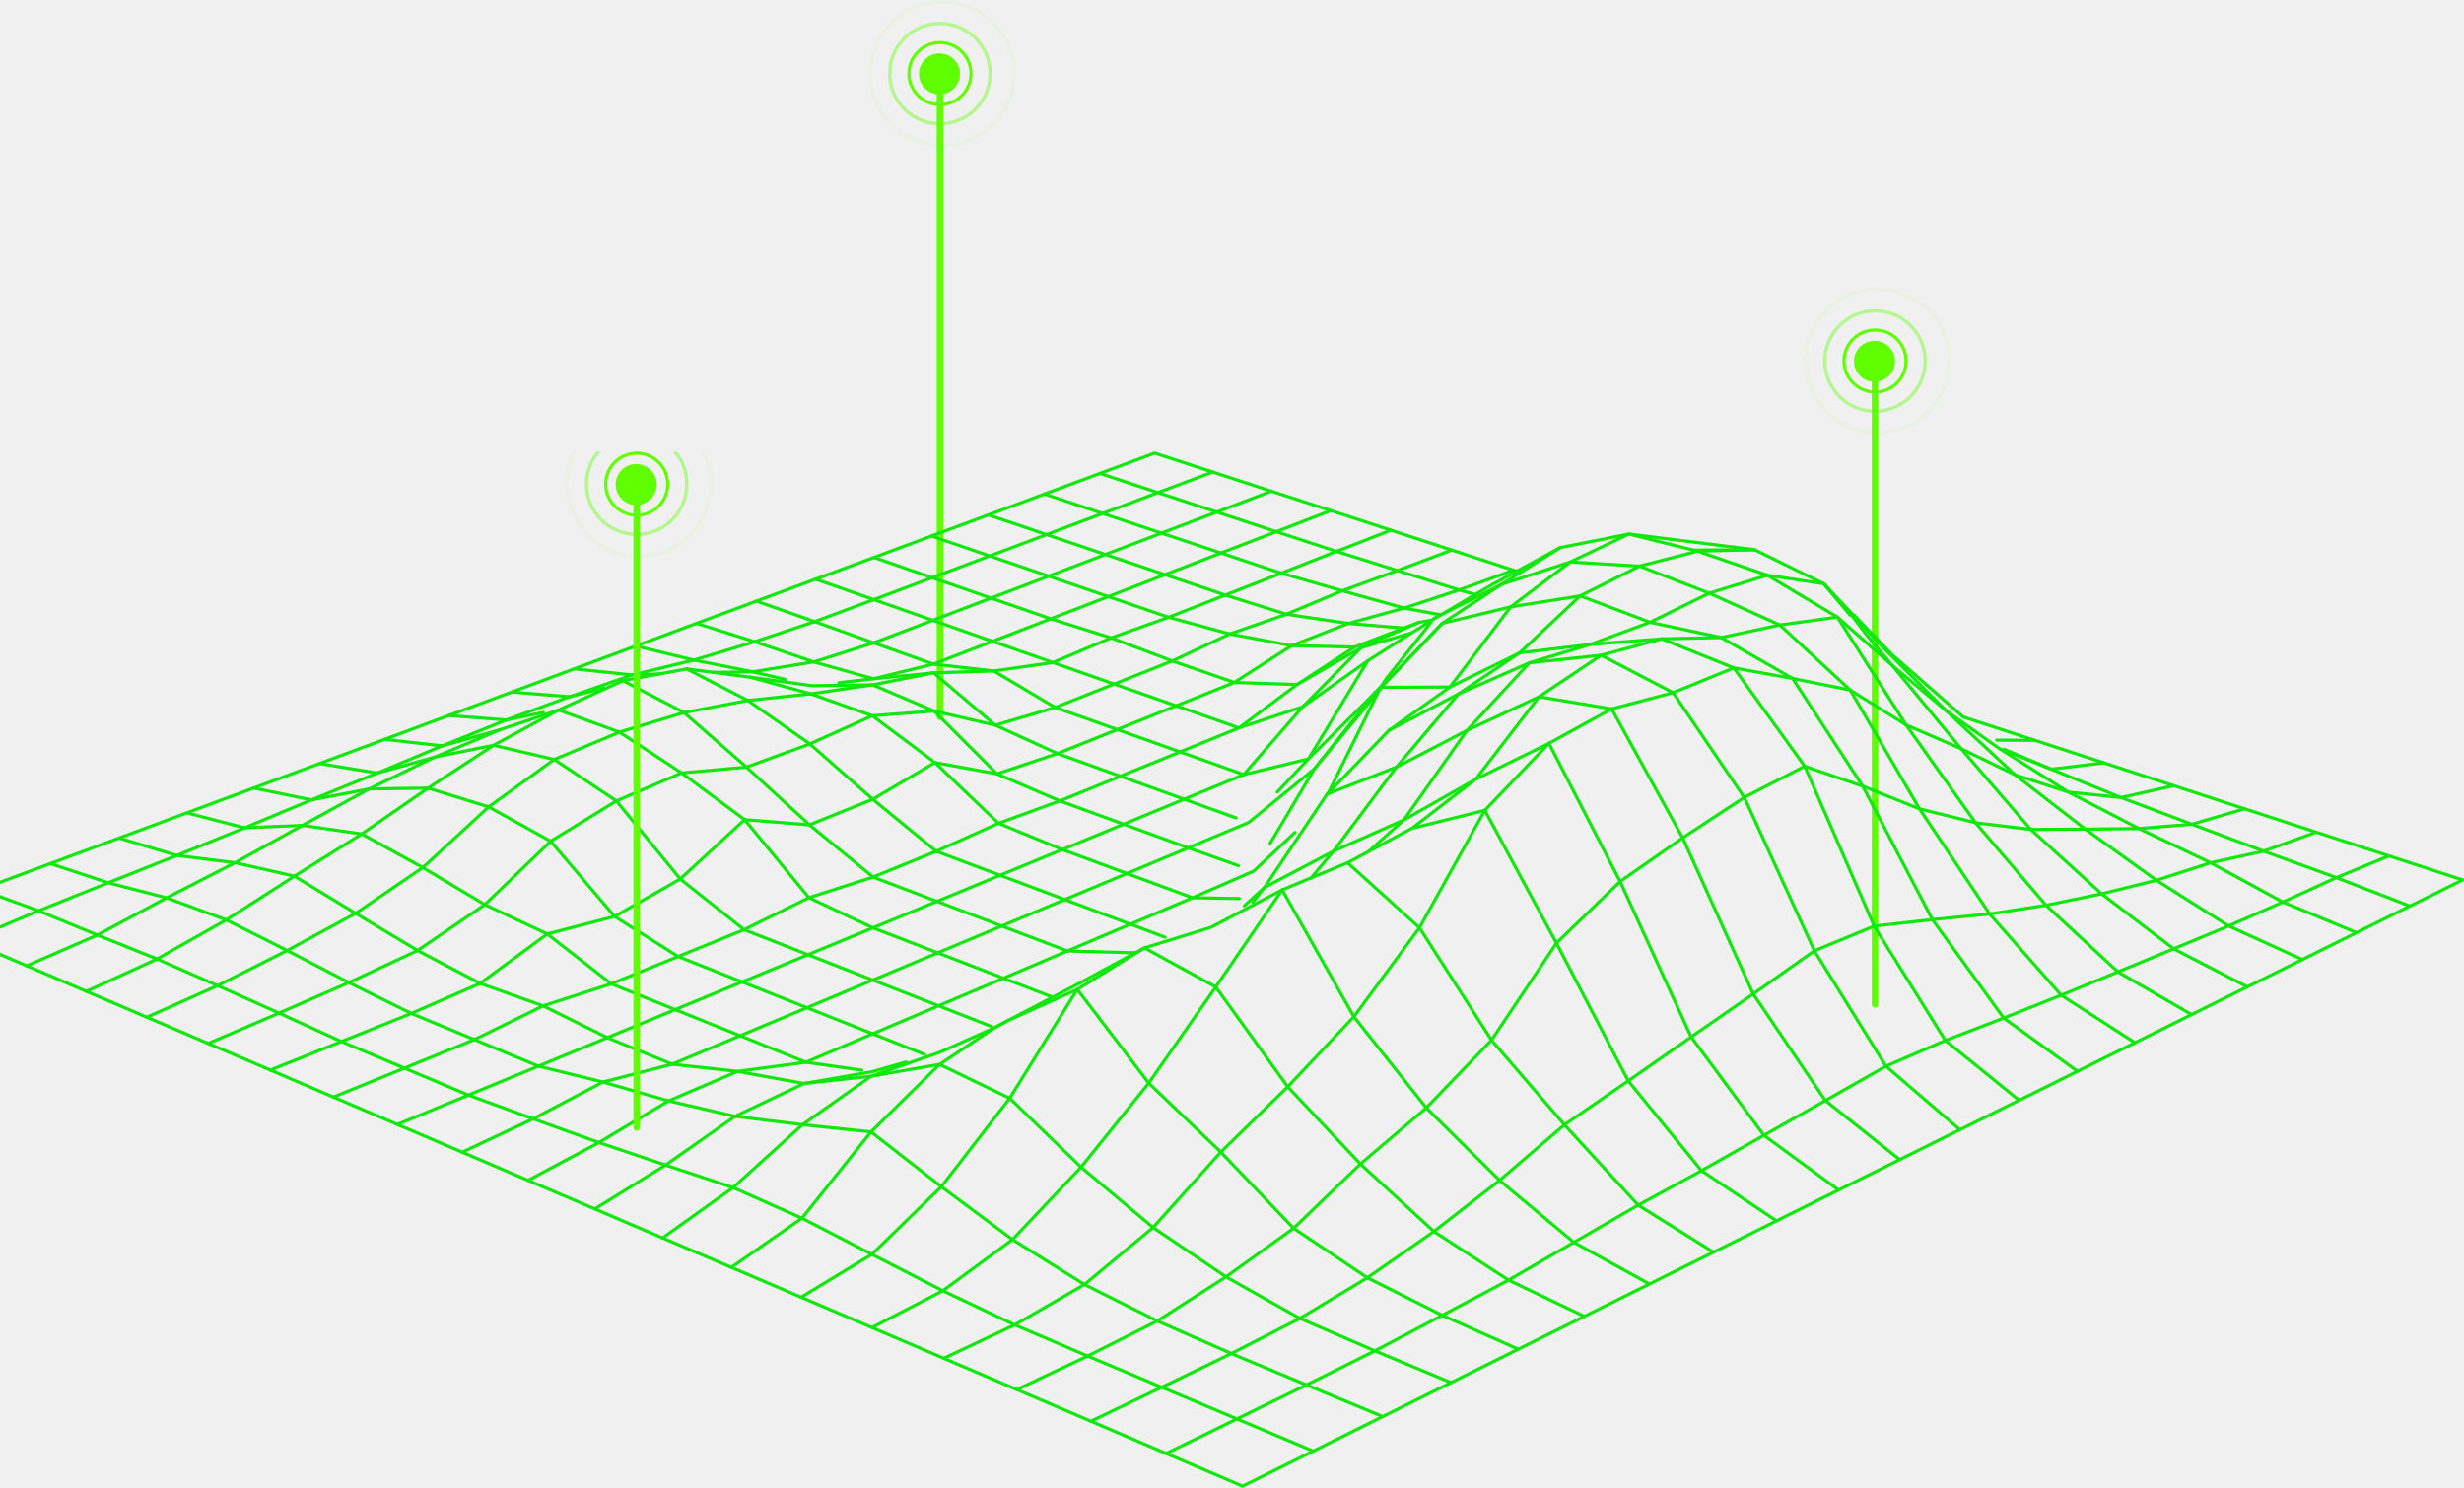
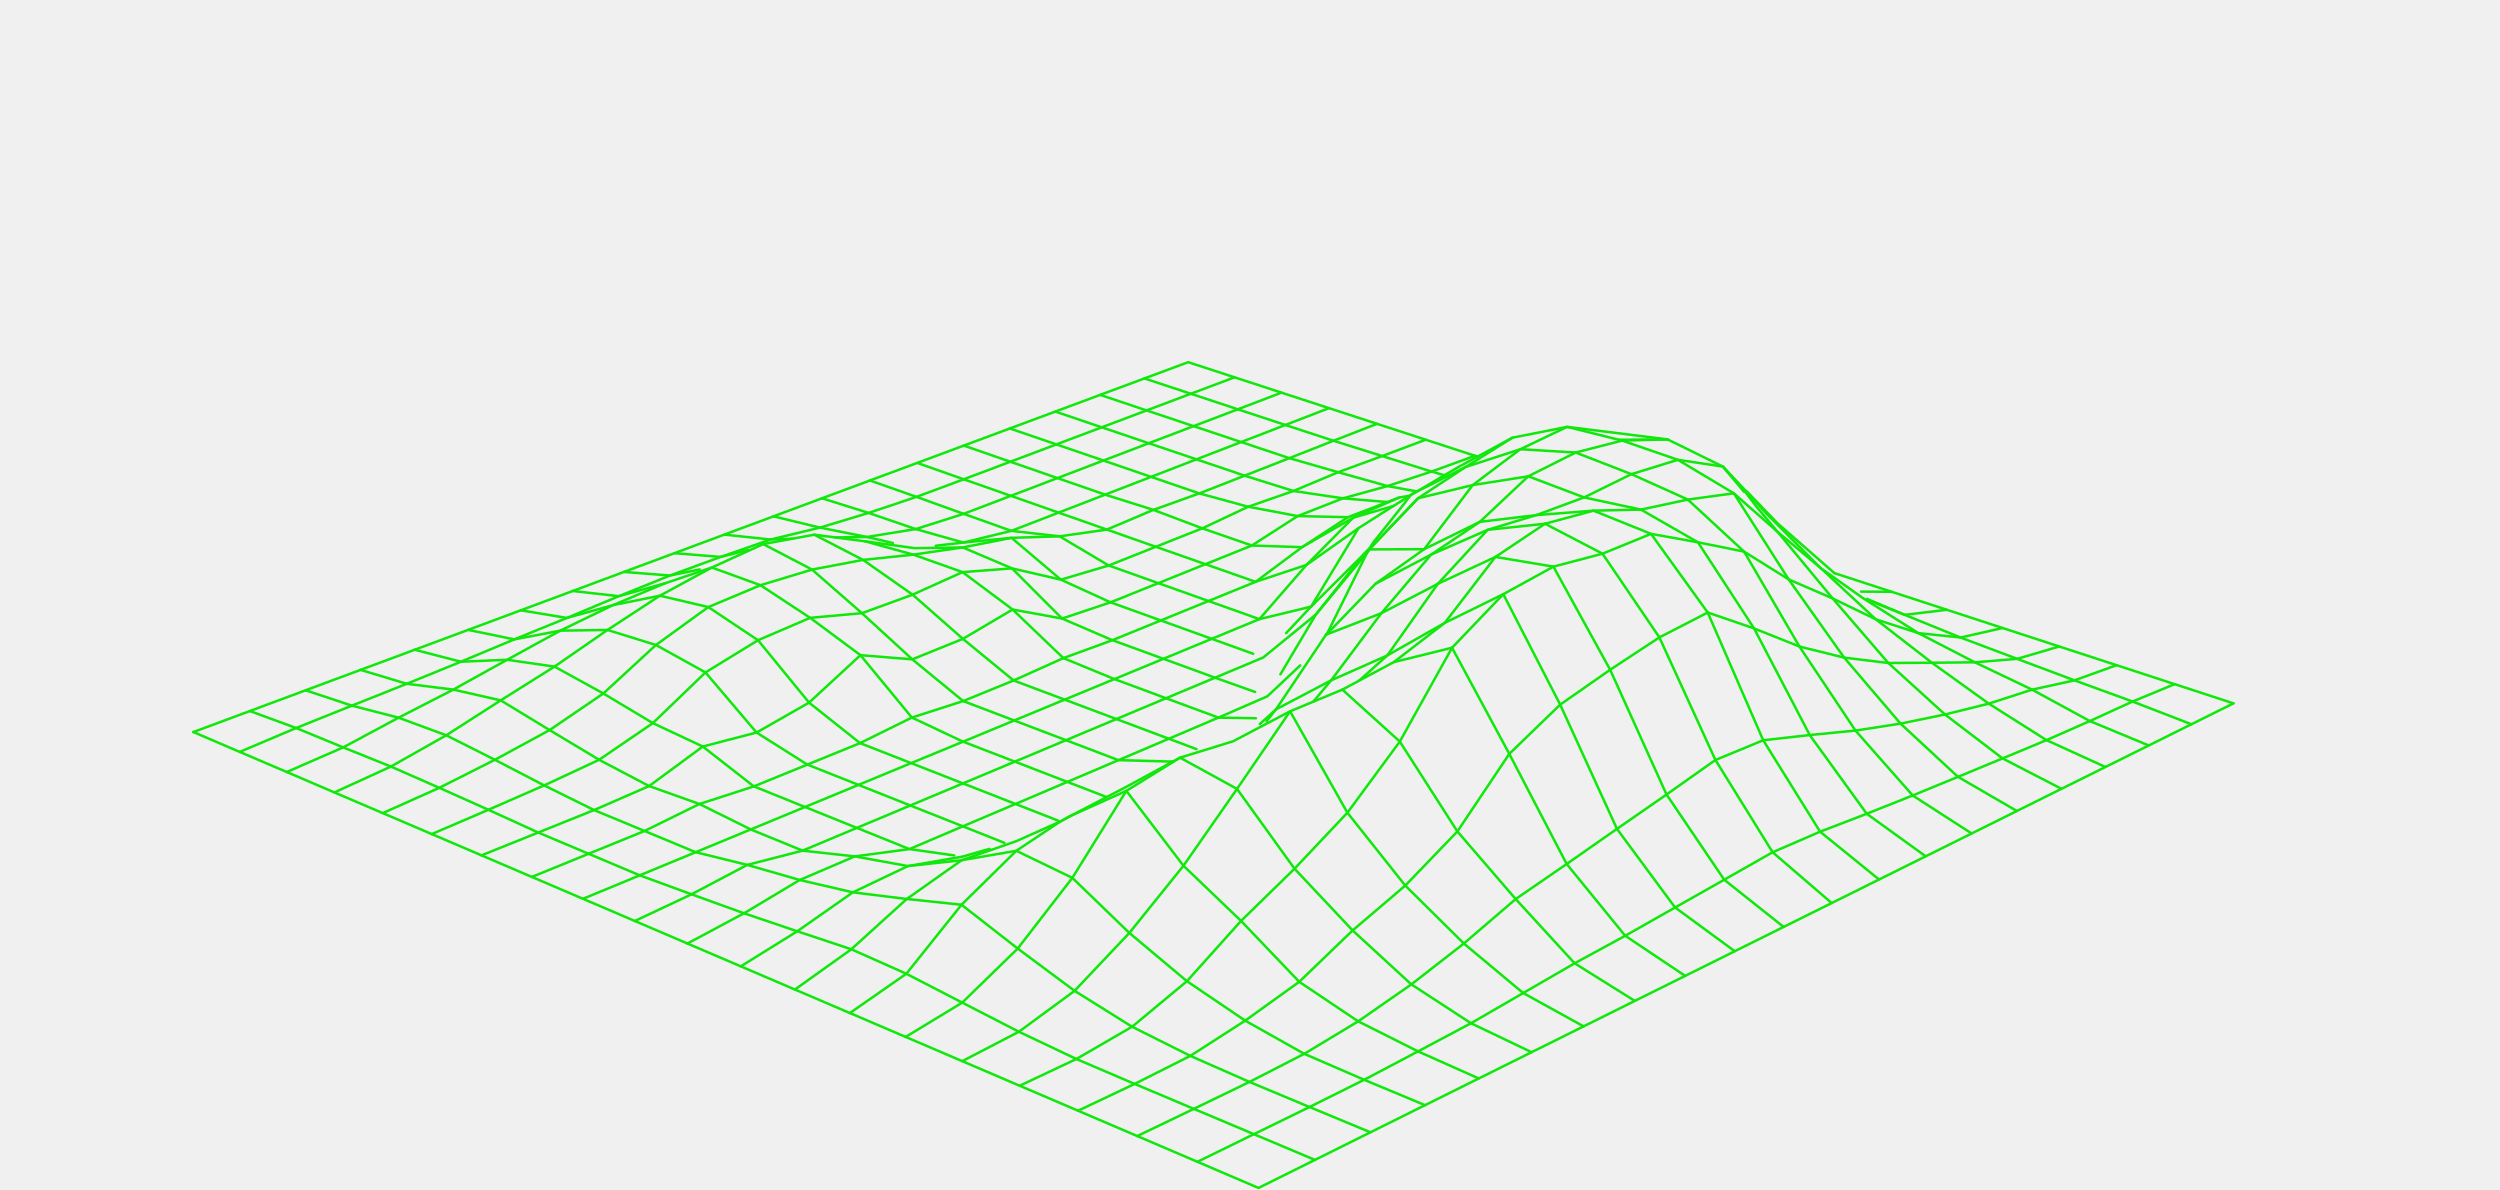
- <svg xmlns="http://www.w3.org/2000/svg" width="780" height="471" viewBox="0 0 780 471" fill="none">
-   <path d="M297.548 227L297.548 23.694" stroke="#5FFF00" stroke-width="2.056" stroke-linecap="round" stroke-linejoin="round" />
-   <circle cx="297.393" cy="23.41" r="5.497" transform="rotate(-180 297.393 23.41)" fill="#5FFF00" stroke="#5FFF00" stroke-width="2" />
-   <circle cx="297.547" cy="23.311" r="9.818" transform="rotate(90 297.547 23.3115)" stroke="#5FFF00" />
-   <circle opacity="0.4" cx="297.547" cy="23.311" r="15.893" transform="rotate(90 297.547 23.3114)" stroke="#5FFF00" stroke-width="1.08" />
-   <circle opacity="0.06" cx="298.312" cy="23.311" r="22.771" transform="rotate(90 298.312 23.3114)" stroke="#5FFF00" stroke-width="1.08" />
-   <path d="M593.548 318L593.548 114.694" stroke="#5FFF00" stroke-width="2.056" stroke-linecap="round" stroke-linejoin="round" />
-   <circle cx="593.393" cy="114.41" r="5.497" transform="rotate(-180 593.393 114.41)" fill="#5FFF00" stroke="#5FFF00" stroke-width="2" />
-   <circle cx="593.547" cy="114.311" r="9.818" transform="rotate(90 593.547 114.311)" stroke="#5FFF00" />
-   <circle opacity="0.4" cx="593.547" cy="114.311" r="15.893" transform="rotate(90 593.547 114.311)" stroke="#5FFF00" stroke-width="1.08" />
-   <circle opacity="0.06" cx="594.312" cy="114.311" r="22.771" transform="rotate(90 594.312 114.311)" stroke="#5FFF00" stroke-width="1.08" />
+ <svg xmlns="http://www.w3.org/2000/svg" width="780" height="371" viewBox="0 0 780 471" fill="none">
+   <defs>
+     <style>.line path {  stroke-dasharray: 215;  stroke-dashoffset: 215;  animation: draw 2s ease forwards; animation-delay: 1s;}@keyframes draw {from {stroke-dashoffset: 215;}to {stroke-dashoffset: 0;}}</style>
+     <style>.circle {  opacity:0; animation: pulse 2s infinite; animation-delay: 3s;}@keyframes pulse {0% {opacity: 0;} 50% {opacity: 1;} 100% {opacity: 0;}</style>
+   </defs>
+   <g class="line">
+     <path d="M297.548 227L297.548 23.694" stroke="#5FFF00" stroke-width="2.056" stroke-linecap="round" stroke-linejoin="round" />
+     <g class="circle">
+       <g>
+         <circle cx="297.393" cy="23.41" r="5.497" transform="rotate(-180 297.393 23.41)" fill="#5FFF00" stroke="#5FFF00" stroke-width="2" />
+       </g>
+       <g>
+         <circle cx="297.547" cy="23.311" r="9.818" transform="rotate(90 297.547 23.3115)" stroke="#5FFF00" />
+       </g>
+       <g>
+         <circle opacity="0.4" cx="297.547" cy="23.311" r="15.893" transform="rotate(90 297.547 23.3114)" stroke="#5FFF00" stroke-width="1.08" />
+       </g>
+       <g>
+         <circle opacity="0.06" cx="298.312" cy="23.311" r="22.771" transform="rotate(90 298.312 23.3114)" stroke="#5FFF00" stroke-width="1.08" />
+       </g>
+     </g>
+   </g>
+   <g class="line">
+     <path d="M593.548 318L593.548 114.694" stroke="#5FFF00" stroke-width="2.056" stroke-linecap="round" stroke-linejoin="round" />
+     <g class="circle">
+       <g>
+         <circle cx="593.393" cy="114.41" r="5.497" transform="rotate(-180 593.393 114.41)" fill="#5FFF00" stroke="#5FFF00" stroke-width="2" />
+       </g>
+       <g>
+         <circle cx="593.547" cy="114.311" r="9.818" transform="rotate(90 593.547 114.311)" stroke="#5FFF00" />
+       </g>
+       <g>
+         <circle opacity="0.4" cx="593.547" cy="114.311" r="15.893" transform="rotate(90 593.547 114.311)" stroke="#5FFF00" stroke-width="1.08" />
+       </g>
+       <g>
+         <circle opacity="0.06" cx="594.312" cy="114.311" r="22.771" transform="rotate(90 594.312 114.311)" stroke="#5FFF00" stroke-width="1.08" />
+       </g>
+     </g>
+   </g>
+   <g class="line">
+     <path d="M201.548 357L201.548 153.694" stroke="#5FFF00" stroke-width="2.056" stroke-linecap="round" stroke-linejoin="round" />
+     <g class="circle">
+       <g>
+         <circle cx="201.393" cy="153.41" r="5.497" transform="rotate(-180 201.393 153.41)" fill="#5FFF00" stroke="#5FFF00" stroke-width="2" />
+       </g>
+       <g>
+         <circle cx="201.547" cy="153.311" r="9.818" transform="rotate(90 201.547 153.311)" stroke="#5FFF00" />
+       </g>
+       <g>
+         <circle opacity="0.4" cx="201.547" cy="153.311" r="15.893" transform="rotate(90 201.547 153.311)" stroke="#5FFF00" stroke-width="1.08" />
+       </g>
+       <g>
+         <circle opacity="0.06" cx="202.312" cy="153.311" r="22.771" transform="rotate(90 202.312 153.311)" stroke="#5FFF00" stroke-width="1.08" />
+       </g>
+     </g>
+   </g>
  <g clip-path="url(#clip0_567_409)">
    <path d="M571.298 242.612L593.279 293.21L615.81 329.433L639.165 348.369" stroke="#10E80C" stroke-linecap="round" stroke-linejoin="round" />
    <path d="M490.324 235.351L512.864 279.101L535.349 328.316L558.374 359.457L582.013 376.772" stroke="#10E80C" stroke-linecap="round" stroke-linejoin="round" />
    <path d="M470.028 256.567L492.706 298.604L515.429 342.225L538.619 370.655L562.368 386.542" stroke="#10E80C" stroke-linecap="round" stroke-linejoin="round" />
    <path d="M510.181 224.446L532.656 265.284L554.986 314.701L577.837 348.46L601.357 367.157" stroke="#10E80C" stroke-linecap="round" stroke-linejoin="round" />
    <path d="M405.88 281.747L428.575 321.907L451.5 350.768L474.699 373.723L498.21 393.336L522.133 406.539L542.411 396.458L562.368 386.542L582.013 376.772L601.357 367.157L620.407 357.69L639.165 348.369L657.638 339.185L675.837 330.138" stroke="#10E80C" stroke-linecap="round" stroke-linejoin="round" />
    <path d="M555.425 174.049L515.603 169.077L497.074 177.932L489.225 183.837L478.216 192.133L458.992 217.524L437.45 217.615L416.101 243.4L395.265 260.412L376.141 268.433L356.743 276.564L337.07 284.814L317.103 293.192L296.853 301.68L276.337 293.769L256.069 284.219L235.709 259.515L215.77 244.727L196.097 231.799L175.434 240.461L154.69 255.477L133.853 274.687L112.577 289.182L90.898 300.948L71.637 291.251L49.702 303.63L30.816 296.04L12.187 288.367L-6.149 281.637L-28.542 289.96" stroke="#10E80C" stroke-linecap="round" stroke-linejoin="round" />
    <path d="M405.88 281.747L384.86 312.485L363.639 342.921L342.207 369.538L320.51 392.466L298.456 408.672L276.017 420.319L253.596 410.724" stroke="#10E80C" stroke-linecap="round" stroke-linejoin="round" />
    <path d="M577.315 184.817L585.714 194.834" stroke="#10E80C" stroke-linecap="round" stroke-linejoin="round" />
    <path d="M426.579 273.158L449.338 293.732L472.144 329.332L495.233 356.115L518.579 381.56L542.41 396.458" stroke="#10E80C" stroke-linecap="round" stroke-linejoin="round" />
    <path d="M490.324 235.351L470.028 256.567L449.339 293.732L428.576 321.907L407.638 344.093L386.454 364.768L365.013 388.648L343.288 406.695L321.216 419.468L298.456 408.673L276.008 397.135L253.871 385.699L232.082 376.003L210.668 368.879L188.293 382.769" stroke="#10E80C" stroke-linecap="round" stroke-linejoin="round" />
    <path d="M657.638 339.185L634.283 322.328L611.715 291.15L589.661 248.912L567.451 214.813L556.295 208.422L544.838 201.848L522.334 197.023L500.216 188.663L478.216 192.133L456.565 197.352L455.585 198.359L454.339 199.678L438.009 216.764L436.937 217.615L435.133 219.474L414.187 240.287L393.708 245.24L374.831 253.041L355.689 260.953L336.273 268.983L316.068 260.669L296.368 269.532L276.383 277.69L256.069 284.219L235.535 294.346L214.662 302.852L193.477 311.487L171.926 318.464L151.978 311.358L132.186 300.948L112.577 289.182L93.206 277.416L74.421 273.149L52.752 284.274L30.816 296.04L8.459 305.791" stroke="#10E80C" stroke-linecap="round" stroke-linejoin="round" />
    <path d="M393.708 245.24L412.392 223.75L432.999 209.182" stroke="#10E80C" stroke-linecap="round" stroke-linejoin="round" />
    <path d="M402.042 267.096L416.101 243.4L435.133 219.474L437.029 217.615L438.009 216.764L454.339 199.678L456.565 197.352L469.158 189.075L475.368 184.991L481.331 181.265L493.924 173.372" stroke="#10E80C" stroke-linecap="round" stroke-linejoin="round" />
    <path d="M209.743 391.953L232.082 376.002L254.035 356.087L268.818 345.649L275.797 340.723L283.435 338.058L294.032 334.378L297.357 333.215L314.859 325.395L318.962 323.161L334.468 316.202L341.017 313.254" stroke="#10E80C" stroke-linecap="round" stroke-linejoin="round" />
    <path d="M231.505 401.265L253.871 385.699L275.733 358.367" stroke="#10E80C" stroke-linecap="round" stroke-linejoin="round" />
    <path d="M711.418 312.448L688.082 300.407L670.423 307.705L652.491 315.085L634.283 322.328L615.809 329.433L597.006 337.573L577.837 348.46L558.374 359.457L538.619 370.655L518.579 381.56L498.21 393.336L477.529 405.303L456.546 416.446L435.225 427.699L411.485 417.426L388.093 404.268L365.013 388.647L342.207 369.538L319.631 347.718L297.439 336.996L275.797 340.723L254.512 343.049L233.465 339.212L212.775 336.941L192.241 328.536L171.926 318.464L150.165 329.149L130.19 320.863L110.425 311.093L88.325 320.753L65.894 330.376" stroke="#10E80C" stroke-linecap="round" stroke-linejoin="round" />
    <path d="M437.698 448.503L413.564 438.486L391.546 449.244L369.162 460.186L345.34 449.986" stroke="#10E80C" stroke-linecap="round" stroke-linejoin="round" />
    <path d="M506.856 207.452L529.634 219.318L552.156 252.465L574.357 301.03L597.006 337.573L620.407 357.69" stroke="#10E80C" stroke-linecap="round" stroke-linejoin="round" />
    <path d="M167.155 373.723L189.576 361.746L211.63 348.561L233.465 339.212L255.089 336.319L272.839 338.837" stroke="#10E80C" stroke-linecap="round" stroke-linejoin="round" />
    <path d="M415.716 459.435L393.36 470.542L369.162 460.186" stroke="#10E80C" stroke-linecap="round" stroke-linejoin="round" />
    <path d="M146.318 364.804L168.776 354.229L190.858 342.582L211.63 348.561L232.695 353.45L254.512 343.049L276.117 339.304L286.806 336.245" stroke="#10E80C" stroke-linecap="round" stroke-linejoin="round" />
    <path d="M276.017 420.319L298.776 430.062L321.884 439.951L344.305 429.338L366.369 418.232L389.788 428.551L411.485 417.426L432.843 404.552L453.909 389.911L474.699 373.723L495.233 356.115L515.429 342.225L535.349 328.316L554.986 314.701L574.357 301.03L593.279 293.21L611.715 291.15L629.832 289.374L647.673 286.618L665.276 283.001L682.623 278.707L705.484 293.165L728.829 303.804" stroke="#10E80C" stroke-linecap="round" stroke-linejoin="round" />
    <path d="M27.336 313.876L49.702 303.63L68.88 312.054L90.898 300.948L110.425 311.093L132.186 300.948L153.471 286.426L174.308 266.346L195.126 253.591L215.77 244.727L236.286 242.878L256.362 235.544L276.127 226.616L295.726 225.133L303.585 233.007L315.565 245.011L335.503 253.582L354.664 245.762L373.558 238.062L392.197 230.462L412.392 223.75L430.874 205.053L446.811 200.41L453.423 196.318L454 195.841L456.144 194.669L468.032 188.718L475.368 184.991L484.078 182.162L497.074 177.932L518.991 179.241L537.401 174.516L559.455 182.125L577.315 184.817L586.657 194.715L593.856 202.709L594.359 203.249L615.993 224.977L616.496 225.38L618.859 227.019L629.117 234.317L632.717 236.88L644.229 244.151L654.725 250.78L671.431 252.51L693.852 260.971L710.521 256.072L733.226 263.48" stroke="#10E80C" stroke-linecap="round" stroke-linejoin="round" />
    <path d="M779.542 278.597L756.233 270.988L739.582 277.874L722.647 285.611L705.484 293.165L688.082 300.407L665.276 283.001L642.837 262.61L625.353 260.486L603.372 229.51L597.922 220.948L582.572 196.867L581.638 195.393L559.455 182.125L541.073 187.811L518.991 179.241L500.216 188.663L481.046 206.701L461.712 219.694L442.03 242.887L422.128 269.495L400.284 280.978L393.909 286.792" stroke="#10E80C" stroke-linecap="round" stroke-linejoin="round" />
    <path d="M125.784 356.014L148.269 346.72L170.424 337.555L190.858 342.582L212.775 336.941L234.271 327.922L255.089 336.319L276.255 327.309L297.1 318.445L313.943 325.038" stroke="#10E80C" stroke-linecap="round" stroke-linejoin="round" />
    <path d="M-10.169 297.825L12.187 288.367L34.251 279.503L52.752 284.274L71.637 291.251L93.206 277.416L114.51 264.047L135.502 249.525L153.618 237.686L156.256 235.956L169.664 228.676L172.751 227.01L176.827 224.794L185.179 220.985L192.9 217.469L197.187 215.509L216.53 225.609L236.286 242.878L256.243 261.163L276.383 277.69L296.606 285.382L316.581 277.123L336.273 268.983L356.743 276.564L377.487 284.246L396.868 275.813L409.901 263.562" stroke="#10E80C" stroke-linecap="round" stroke-linejoin="round" />
    <path d="M85.577 338.8L108.053 329.763L130.19 320.863L151.979 311.358L173.246 295.701" stroke="#10E80C" stroke-linecap="round" stroke-linejoin="round" />
    <path d="M459.322 437.753L437.698 448.503L415.717 459.435L391.546 449.244L367.752 439.218L345.34 449.986L321.884 439.951" stroke="#10E80C" stroke-linecap="round" stroke-linejoin="round" />
    <path d="M480.598 427.178L459.322 437.753L435.225 427.699L413.564 438.486L389.788 428.551L367.752 439.218L344.305 429.338L321.216 419.468L298.776 430.062" stroke="#10E80C" stroke-linecap="round" stroke-linejoin="round" />
    <path d="M446.976 262.253L470.028 256.567" stroke="#10E80C" stroke-linecap="round" stroke-linejoin="round" />
    <path d="M439.694 231.231L458.992 217.524L481.047 206.701L503.367 204.036L523.122 202.498L526.053 202.269L548.84 211.462L571.298 242.612L589.661 248.912L607.631 256.091L625.353 260.486L627.231 262.692L647.673 286.618L670.424 307.705L693.76 321.229" stroke="#10E80C" stroke-linecap="round" stroke-linejoin="round" />
    <path d="M-6.149 281.637L15.924 273.423L34.251 279.503L56.003 270.851L74.421 273.149L88.956 265.091L95.761 261.328L107.237 255.037L116.827 249.791L124.438 246.101L137.663 239.691L149.789 237.256L156.256 235.956L175.434 240.461L195.126 253.591L215.348 278.304L235.534 294.346L255.775 302.266L276.291 310.305L297.1 318.445L317.643 309.71L337.884 301.094L357.832 292.615L377.487 284.246L392.325 284.494" stroke="#10E80C" stroke-linecap="round" stroke-linejoin="round" />
    <path d="M420.113 251.402L420.461 251.128L439.694 231.231L461.712 219.694L484.133 209.86L506.856 207.452L526.053 202.269L544.838 201.848L563.403 197.874L581.638 195.393L598.985 210.675L615.993 224.977L616.497 225.38L620.49 229.152L624.804 233.163L625.829 234.115L626.022 234.298L636.151 243.702L637.873 245.304L660.102 262.518L677.091 262.335L693.852 260.971L716.566 269.486L733.226 263.48L756.233 270.988" stroke="#10E80C" stroke-linecap="round" stroke-linejoin="round" />
    <path d="M501.535 416.776L480.598 427.178L456.547 416.446L432.844 404.552L409.498 388.895L386.454 364.768L363.639 342.92L341.017 313.254" stroke="#10E80C" stroke-linecap="round" stroke-linejoin="round" />
    <path d="M15.924 273.424L37.686 265.338L56.003 270.851L77.444 262.106L83.544 259.552L98.574 253.261L106.743 249.928L119.428 244.764L137.664 239.691L144.807 236.697L150.046 234.5L158.271 231.048L166.111 228.411L176.827 224.794L196.097 231.799L216.53 225.609L236.726 221.772L256.362 235.544L276.273 253.051L296.368 269.532L316.581 277.123L337.07 284.814L357.833 292.615L368.787 296.726" stroke="#10E80C" stroke-linecap="round" stroke-linejoin="round" />
    <path d="M433.219 269.605L446.975 262.253L467.134 246.724L490.324 235.351L510.18 224.446" stroke="#10E80C" stroke-linecap="round" stroke-linejoin="round" />
    <path d="M522.133 406.539L501.535 416.776L477.53 405.303L453.909 389.911L430.646 368.54L407.639 344.092L384.861 312.485L362.302 300.105L359.509 301.625L359.417 301.671L359.298 301.735L357.824 302.532L340.211 312.082L333.223 315.717L318.963 323.161L314.86 325.395L297.439 336.996L295.882 338.525L275.733 358.367L254.036 356.087L232.696 353.45L210.669 368.879L189.576 361.746L168.776 354.229L148.269 346.72L128.019 338.177L108.053 329.763L88.325 320.753L68.881 312.054L46.487 322.071" stroke="#10E80C" stroke-linecap="round" stroke-linejoin="round" />
    <path d="M37.685 265.338L59.136 257.363L80.293 249.498L101.147 241.742L121.727 234.088L142.014 226.543L162.026 219.108L181.772 211.764L201.253 204.522L220.478 197.371L238.914 203.167L257.589 209.567L276.484 214.905L295.543 213.037L315.079 229.601L334.02 223.988L352.685 216.581L371.104 209.274L389.275 200.722L407.208 194.477L424.903 187.042L442.36 180.642L459.587 174.168L479.096 180.532L480.121 180.871" stroke="#10E80C" stroke-linecap="round" stroke-linejoin="round" />
    <path d="M217.4 211.792L219.653 212.955L236.726 221.772L256.646 219.694L265.97 218.33L276.246 216.837L295.727 225.133L315.079 229.601L334.753 238.583L354.664 245.762L374.832 253.041L391.253 258.966" stroke="#10E80C" stroke-linecap="round" stroke-linejoin="round" />
    <path d="M571.298 242.612L552.156 252.465L532.657 265.284L512.864 279.1L492.706 298.604L472.144 329.332L451.5 350.768L430.645 368.54L409.498 388.895L388.094 404.268L366.369 418.232L343.288 406.695L320.51 392.466L297.989 375.719L275.733 358.367" stroke="#10E80C" stroke-linecap="round" stroke-linejoin="round" />
    <path d="M316.068 260.669L335.503 253.582L355.689 260.953L376.141 268.433L392.032 274.092" stroke="#10E80C" stroke-linecap="round" stroke-linejoin="round" />
    <path d="M220.478 197.371L239.445 190.32L257.891 196.812L276.603 189.844L295.269 196.4L313.724 189.368L332.618 195.924L351.733 201.958L371.104 209.274L390.713 216.077L410.597 216.736L430.874 205.053L434.803 203.331L444.915 198.9L449.055 197.087L453.194 196.354" stroke="#10E80C" stroke-linecap="round" stroke-linejoin="round" />
    <path d="M225.698 212.872L237.458 214.402L257.177 217.121L276.246 216.837L280.404 216.013L295.544 213.037L314.576 212.433L333.305 209.768L352.686 216.581L372.313 223.475L392.197 230.462L410.597 216.736L428.777 204.861L444.439 198.854L449.055 197.087" stroke="#10E80C" stroke-linecap="round" stroke-linejoin="round" />
    <path d="M239.445 190.32L258.166 183.361L276.603 189.844L295.067 182.894L313.723 189.368L331.94 182.418L349.91 175.56L368.777 181.942L387.873 188.406L407.208 194.477L426.808 197.389L444.438 198.854" stroke="#10E80C" stroke-linecap="round" stroke-linejoin="round" />
    <path d="M258.166 183.361L276.639 176.494L295.067 182.894L313.293 176.027L331.281 169.261L349.91 175.56L367.66 168.794L386.5 175.093L404.002 168.336L421.276 161.661L440.317 167.878L459.587 174.168" stroke="#10E80C" stroke-linecap="round" stroke-linejoin="round" />
    <path d="M276.64 176.494L294.866 169.718L313.293 176.027L331.941 182.418L350.817 188.892L369.922 195.439L389.275 200.722L408.884 204.412L428.777 204.861" stroke="#10E80C" stroke-linecap="round" stroke-linejoin="round" />
    <path d="M536.119 174.196L555.425 174.049" stroke="#10E80C" stroke-linecap="round" stroke-linejoin="round" />
    <path d="M294.866 169.718L312.872 163.025L331.281 169.261L349.031 162.567L367.66 168.794L385.172 162.119L404.002 168.336L423.062 174.58L440.317 167.878" stroke="#10E80C" stroke-linecap="round" stroke-linejoin="round" />
    <path d="M312.872 163.025L330.64 156.414L349.031 162.567L366.561 155.965L383.871 149.455L402.464 155.526L421.276 161.661" stroke="#10E80C" stroke-linecap="round" stroke-linejoin="round" />
    <path d="M201.253 204.522L219.653 208.99L238.282 212.698L248.531 215.097" stroke="#10E80C" stroke-linecap="round" stroke-linejoin="round" />
    <path d="M59.135 257.363L77.444 262.106L95.761 261.328L114.51 264.047L133.853 274.687L153.471 286.426L173.245 295.701L194.539 290.152L215.348 278.304L235.708 259.515L256.243 261.163L276.273 253.051L295.964 241.431L315.564 245.011L334.752 238.584L353.665 230.984L372.313 223.476L390.713 216.077L408.884 204.412L426.808 197.389L444.466 192.527L461.895 186.786L466.987 188.242" stroke="#10E80C" stroke-linecap="round" stroke-linejoin="round" />
    <path d="M330.64 156.414L348.179 149.895L366.561 155.965L385.172 162.119L402.464 155.526" stroke="#10E80C" stroke-linecap="round" stroke-linejoin="round" />
    <path d="M779.542 278.597L762.882 286.874L745.984 295.28L728.83 303.804L711.419 312.448L693.76 321.229L675.837 330.138L652.491 315.085L629.832 289.374L609.261 258.535L607.631 256.09L606.889 254.818L585.704 218.485L585.164 217.991L563.403 197.874L541.073 187.811L522.334 197.023L503.367 204.036L484.133 209.86L464.405 231.249L444.393 259.616L433.219 269.605L426.579 273.158L415.048 277.938L405.88 281.747L395.256 287.332L383.285 293.622L370.811 297.486L362.302 300.105L359.884 301.607L359.756 301.68L359.573 301.799L355.973 304.015L341.017 313.254L338.279 317.667L319.631 347.718L297.989 375.719L276.008 397.135L253.596 410.723L231.505 401.265L209.743 391.953L188.293 382.769L167.155 373.723L146.319 364.804L125.784 356.014L105.534 347.352L85.577 338.8L65.895 330.376L46.487 322.071L27.336 313.876L8.46 305.791L-10.169 297.825L-28.542 289.96" stroke="#10E80C" stroke-linecap="round" stroke-linejoin="round" />
    <path d="M101.147 241.742L119.428 244.764L125.912 242.045L139.99 236.148L160.276 227.953L172.833 223.338L180.316 220.591L196.271 215.033L200.099 213.696L214.405 210.254L219.653 208.99L238.914 203.167L257.891 196.812L276.566 203.533L295.479 210.272L314.172 203.048L333.305 209.768L351.733 201.958L369.922 195.439L387.874 188.406L405.578 181.475L423.062 174.58L442.359 180.642L461.895 186.786L479.096 180.532" stroke="#10E80C" stroke-linecap="round" stroke-linejoin="round" />
    <path d="M348.179 149.895L365.499 143.458L383.871 149.455" stroke="#10E80C" stroke-linecap="round" stroke-linejoin="round" />
    <path d="M181.772 211.764L200.099 213.696L208.91 213.358" stroke="#10E80C" stroke-linecap="round" stroke-linejoin="round" />
    <path d="M121.727 234.088L139.99 236.148L158.271 231.048" stroke="#10E80C" stroke-linecap="round" stroke-linejoin="round" />
    <path d="M162.026 219.108L180.316 220.591L191.279 217.863" stroke="#10E80C" stroke-linecap="round" stroke-linejoin="round" />
    <path d="M142.014 226.543L160.276 227.953L172.018 225.563" stroke="#10E80C" stroke-linecap="round" stroke-linejoin="round" />
    <path d="M292.704 333.847L276.255 327.309L255.437 319.05L234.903 310.891L213.728 319.654L193.477 311.487L173.246 295.701" stroke="#10E80C" stroke-linecap="round" stroke-linejoin="round" />
    <path d="M333.003 315.634L317.644 309.71L296.853 301.68L276.291 310.305L255.437 319.05L234.271 327.922L213.727 319.654L192.241 328.536L170.425 337.555L150.165 329.149L128.019 338.178L105.534 347.352" stroke="#10E80C" stroke-linecap="round" stroke-linejoin="round" />
    <path d="M634.338 237.201L649.322 243.537L671.431 252.51L688.119 248.756" stroke="#10E80C" stroke-linecap="round" stroke-linejoin="round" />
    <path d="M635.583 238.025L649.322 243.537L666 241.532" stroke="#10E80C" stroke-linecap="round" stroke-linejoin="round" />
    <path d="M404.313 250.78L414.187 240.287L432.999 209.182L446.811 200.411" stroke="#10E80C" stroke-linecap="round" stroke-linejoin="round" />
    <path d="M632.066 234.335L644.165 234.408" stroke="#10E80C" stroke-linecap="round" stroke-linejoin="round" />
    <path d="M415.048 277.938L422.128 269.495L444.393 259.616L467.134 246.724L487.21 220.6L506.856 207.452" stroke="#10E80C" stroke-linecap="round" stroke-linejoin="round" />
    <path d="M265.539 216.16L276.484 214.905L295.479 210.272L314.575 212.433L334.02 223.988L353.665 230.984L373.558 238.062L393.708 245.24" stroke="#10E80C" stroke-linecap="round" stroke-linejoin="round" />
    <path d="M396.575 285.666L400.284 280.978L415.469 258.334L420.113 251.402L420.543 250.963L437.029 217.615L438.879 214.795L451.427 199.065L453.424 196.318L454.001 195.842L456.144 194.669L466.814 188.342L466.988 188.242L472.511 185.01L480.122 180.871L493.924 173.372L515.603 169.077L536.119 174.196L537.401 174.516L555.426 174.049L567.066 179.772L577.315 184.817L586.108 194.789L590.751 200.85L598.985 210.675L603.418 216.031L620.81 237.054L624.044 240.808L642.837 262.61L660.102 262.518L682.623 278.707L699.778 273.167L716.566 269.486L739.582 277.874L762.882 286.874" stroke="#10E80C" stroke-linecap="round" stroke-linejoin="round" />
    <path d="M621.442 226.991L622.606 227.376L644.165 234.408L666 241.532L688.119 248.756L710.521 256.072" stroke="#10E80C" stroke-linecap="round" stroke-linejoin="round" />
    <path d="M357.988 302.403L358.922 301.662L359.252 301.726" stroke="#10E80C" stroke-linecap="round" stroke-linejoin="round" />
    <path d="M359.445 301.625L358.923 301.662L337.885 301.094L317.103 293.192L296.606 285.382L276.337 293.769L255.776 302.266L234.903 310.891L214.662 302.852L194.54 290.152L174.308 266.346L154.69 255.477L135.502 249.525L116.827 249.791L98.573 253.261L80.293 249.498" stroke="#10E80C" stroke-linecap="round" stroke-linejoin="round" />
    <path d="M420.369 251.302L442.03 242.887L464.405 231.249L487.21 220.6L510.181 224.446L529.634 219.318L548.84 211.462L567.451 214.814L585.704 218.485L603.372 229.51L620.81 237.054L637.873 245.304L654.725 250.78L662.126 254.598L677.091 262.335L699.778 273.167L722.647 285.611L745.984 295.28" stroke="#10E80C" stroke-linecap="round" stroke-linejoin="round" />
    <path d="M586.822 194.688L595.486 203.679L598.911 207.241L621.442 226.991" stroke="#10E80C" stroke-linecap="round" stroke-linejoin="round" />
    <path d="M316.068 260.669L303.814 248.939L295.965 241.431L276.127 226.616L256.646 219.694L237.458 214.401" stroke="#10E80C" stroke-linecap="round" stroke-linejoin="round" />
    <path d="M197.187 215.509L204.495 214.163L208.91 213.358L217.4 211.792L225.698 212.872L238.282 212.698L257.589 209.567L276.566 203.533L295.268 196.4L314.172 203.048L332.618 195.924L350.817 188.892L368.777 181.942L386.5 175.093L405.577 181.475L424.903 187.042L444.466 192.527L456.034 194.651" stroke="#10E80C" stroke-linecap="round" stroke-linejoin="round" />
-     <path d="M201.548 357L201.548 153.694" stroke="#5FFF00" stroke-width="2.056" stroke-linecap="round" stroke-linejoin="round" />
-     <circle cx="201.393" cy="153.41" r="5.497" transform="rotate(-180 201.393 153.41)" fill="#5FFF00" stroke="#5FFF00" stroke-width="2" />
-     <circle cx="201.547" cy="153.311" r="9.818" transform="rotate(90 201.547 153.311)" stroke="#5FFF00" />
-     <circle opacity="0.4" cx="201.547" cy="153.311" r="15.893" transform="rotate(90 201.547 153.311)" stroke="#5FFF00" stroke-width="1.08" />
-     <circle opacity="0.06" cx="202.312" cy="153.311" r="22.771" transform="rotate(90 202.312 153.311)" stroke="#5FFF00" stroke-width="1.08" />
  </g>
  <defs>
    <clipPath id="clip0_567_409">
      <rect width="809" height="328" fill="white" transform="translate(-29 143)" />
    </clipPath>
  </defs>
</svg>
